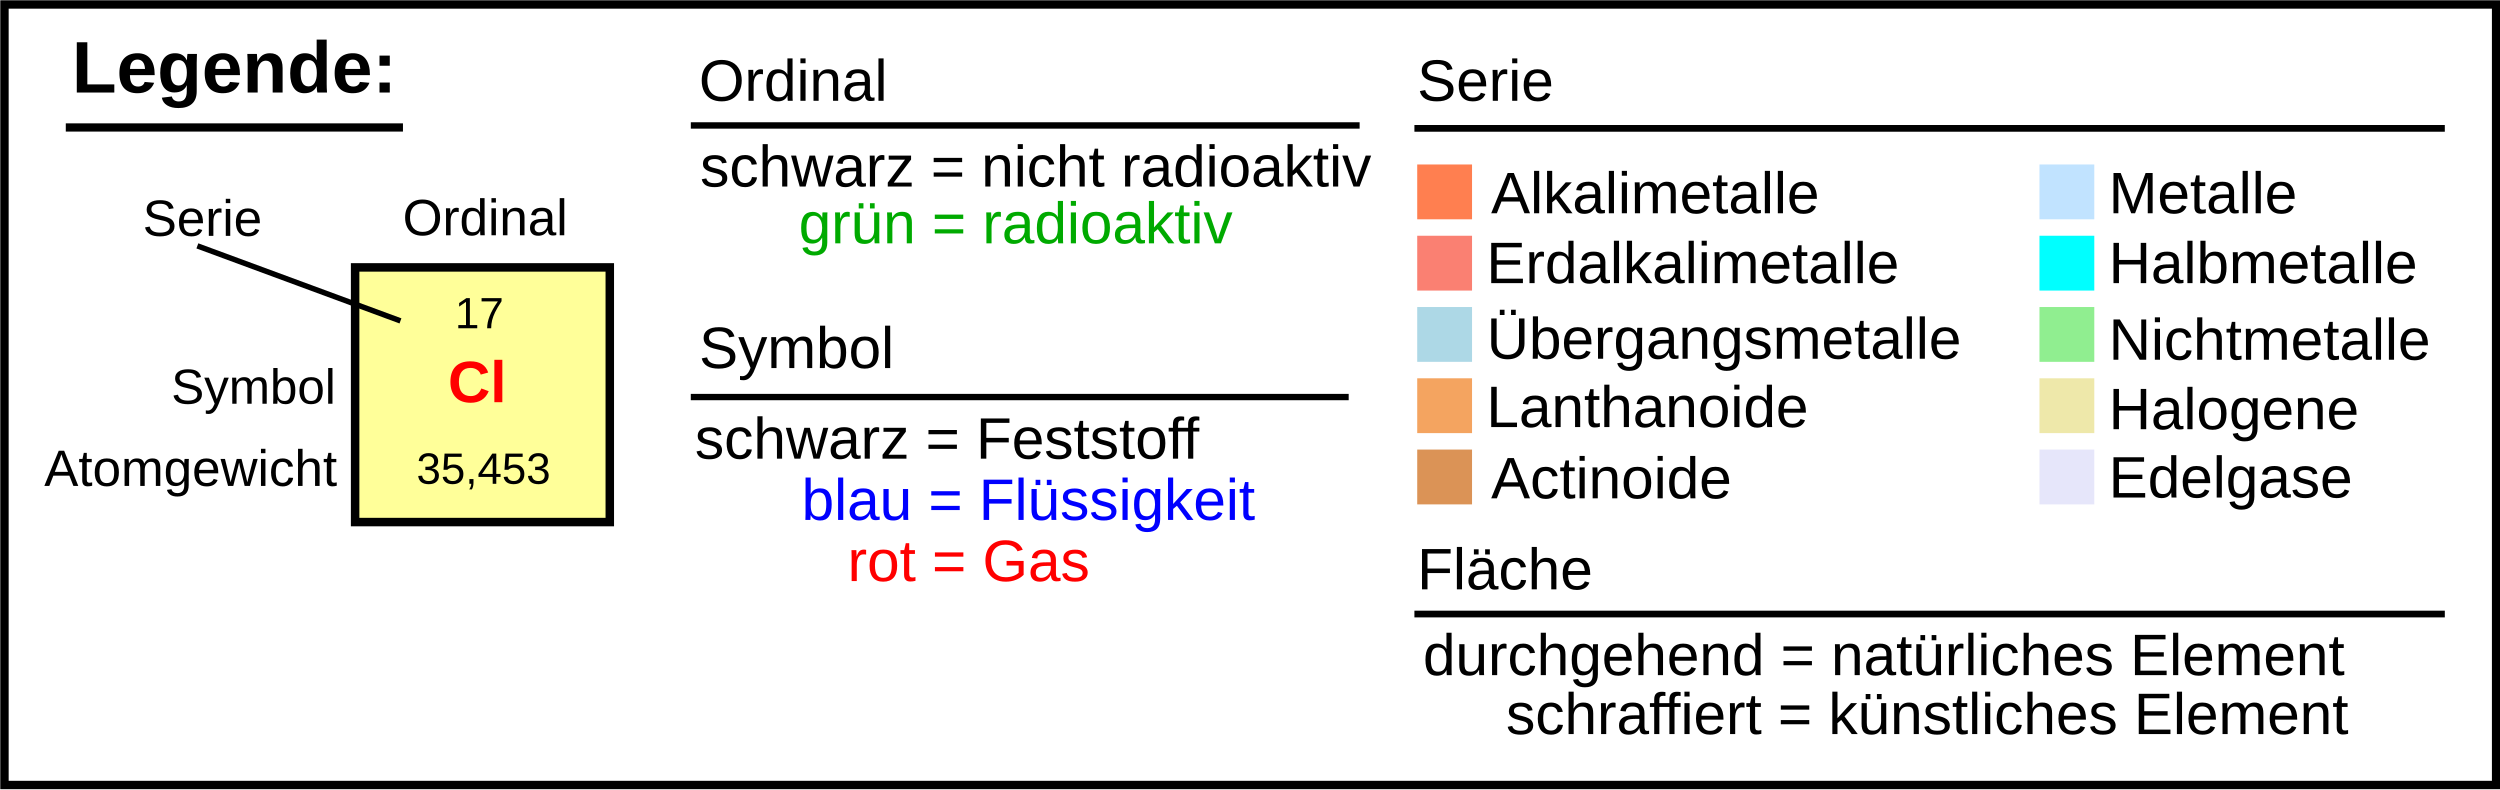
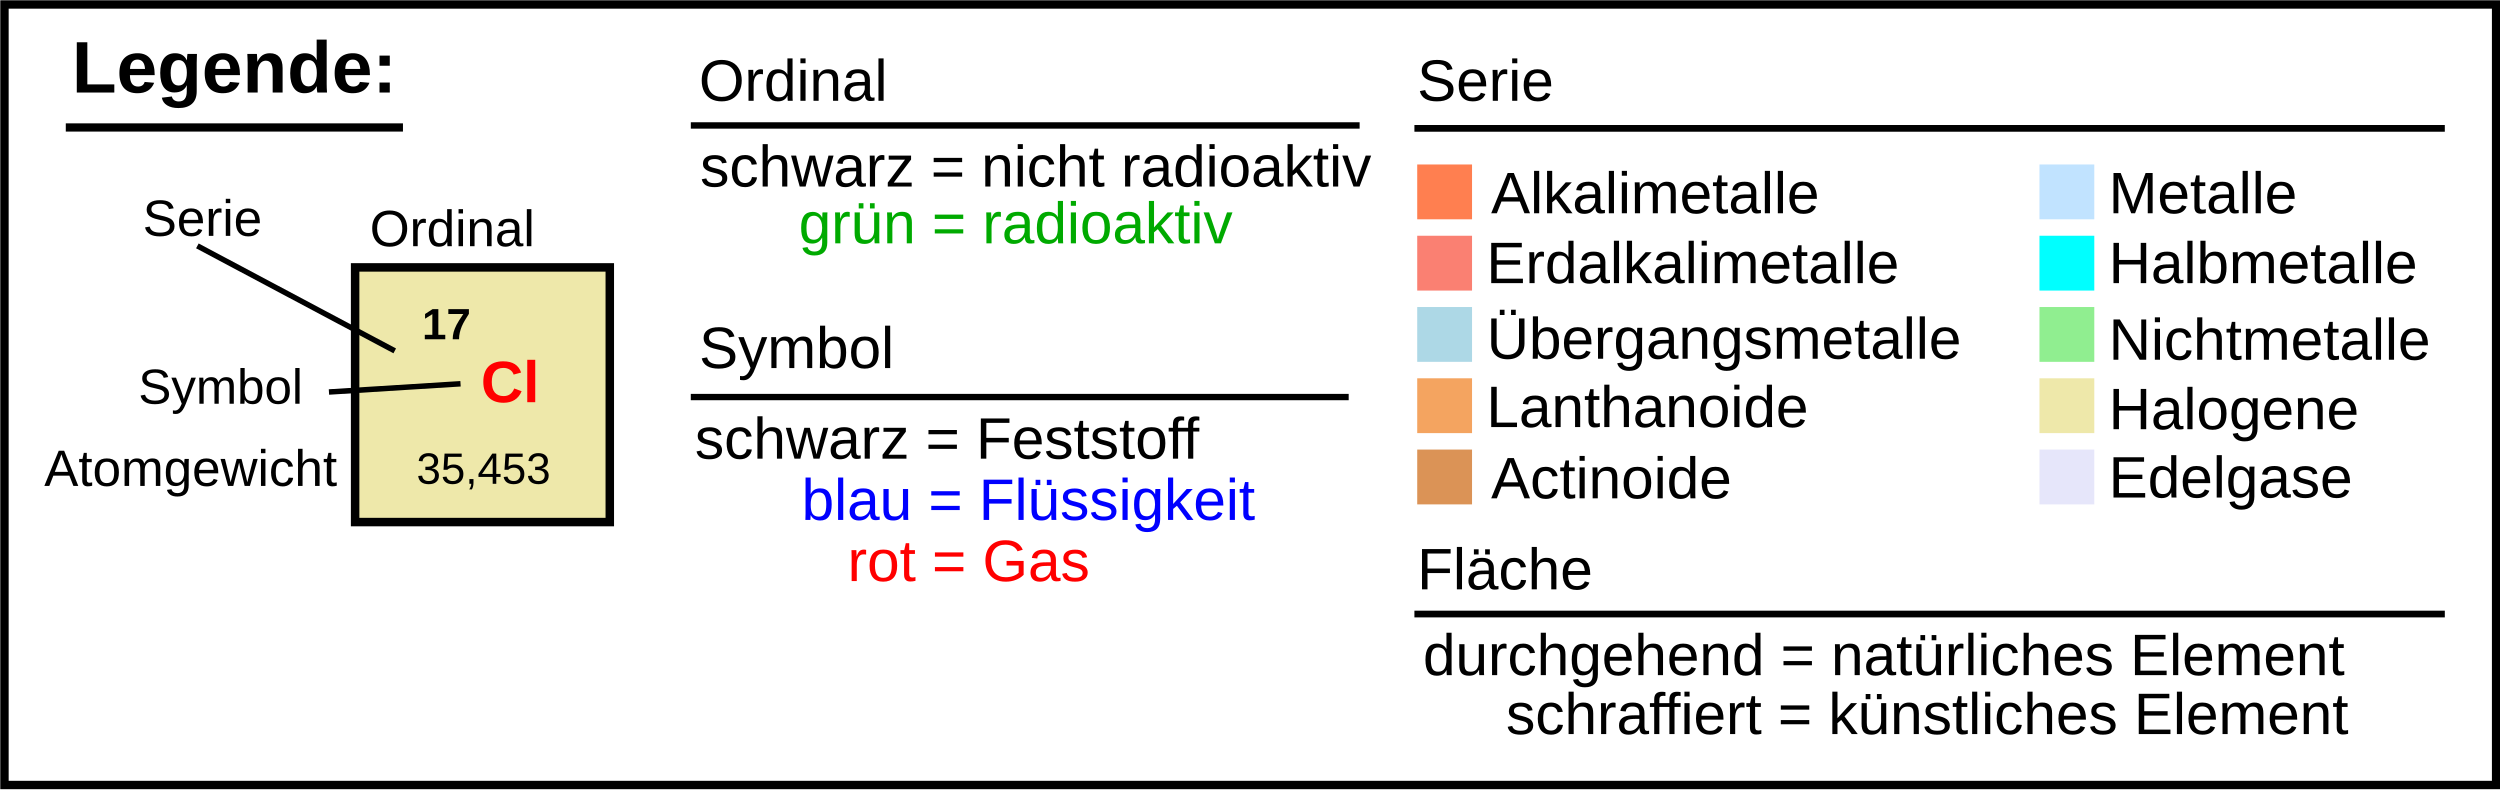
<svg xmlns="http://www.w3.org/2000/svg" width="456" height="144" viewBox="0 0 456 144" version="1.1" id="svg970">
  <defs id="defs964" />
  <g id="layer1" transform="translate(0,-247.8687)">
    <rect style="font-size:12px;font-family:'Liberation Sans';fill:none;stroke:#000000;stroke-width:1.527;stroke-linecap:square;stroke-miterlimit:4;stroke-dasharray:none" height="142.368" width="454.473" y="248.685" x="0.816" id="LegHintergrund" />
-     <rect id="LegBoxRand" x="64.774" y="296.643" width="46.452" height="46.452" style="font-size:12px;font-family:'Liberation Sans';fill:#ffff99;fill-opacity:1;stroke:#000000;stroke-width:1.548;stroke-linecap:square" />
-     <path style="font-size:12px;font-family:'Liberation Sans';fill:#000000;stroke:#000000;stroke-width:1;stroke-miterlimit:4;stroke-dasharray:none" d="M 73.044,306.4 36,292.717" id="LegLinieSerie" />
-     <text id="text1503" style="font-weight:bold;font-size:9px;font-family:'Liberation Sans', sans-serif;text-anchor:end;fill:#ff0000;stroke:none;stroke-width:0.75;stroke-linecap:square" x="92.387" y="321.226">
+     <rect id="LegBoxRand" x="64.774" y="296.643" width="46.452" height="46.452" style="font-size:12px;font-family:'Liberation Sans';fill:#eee8aa;fill-opacity:1;stroke:#000000;stroke-width:1.548;stroke-linecap:square" />
+     <path style="font-size:12px;font-family:'Liberation Sans';fill:#000000;stroke:#000000;stroke-width:1;stroke-miterlimit:4;stroke-dasharray:none" d="M 72,311.869 36,292.717" id="LegLinieSerie" />
+     <text id="text1503" style="font-weight:bold;font-size:9px;font-family:'Liberation Sans', sans-serif;text-anchor:end;fill:#ff0000;stroke:none;stroke-width:0.75;stroke-linecap:square" x="98.387" y="321.226">
      <tspan style="font-size:10.667px" id="tspan932">Cl</tspan>
    </text>
-     <text id="text1505" style="font-weight:bold;font-size:9px;font-family:'Liberation Sans', sans-serif;text-anchor:start;fill:#000000;stroke:none;stroke-width:0.75;stroke-linecap:square" x="82.984" y="307.751">
-       <tspan style="font-style:normal;font-variant:normal;font-weight:normal;font-stretch:normal;font-size:8px;font-family:'Liberation Sans', sans-serif;-inkscape-font-specification:'Liberation Sans, sans-serif'" id="tspan934">17</tspan>
+     <text id="text1505" style="font-weight:bold;font-size:9px;font-family:'Liberation Sans', sans-serif;text-anchor:start;fill:#000000;stroke:none;stroke-width:0.75;stroke-linecap:square" x="76.984" y="309.751">
+       <tspan style="font-style:normal;font-variant:normal;font-weight:bold;font-stretch:normal;font-size:8px;font-family:'Liberation Sans', sans-serif;-inkscape-font-specification:'Liberation Sans, sans-serif Bold'" id="tspan934">17</tspan>
    </text>
    <text id="text1509" style="font-size:6.75px;font-family:'Liberation Sans', sans-serif;text-anchor:start;fill:#000000;stroke:none;stroke-width:0.75;stroke-linecap:square" x="75.963" y="336.108">
      <tspan style="font-size:8px" id="tspan930">35,453</tspan>
    </text>
-     <text id="text1515" style="font-size:9px;font-family:'Liberation Sans', sans-serif;text-anchor:middle;fill:#000000;stroke:none;stroke-width:0.75;stroke-linecap:square" x="88.5" y="290.778">
+     <text id="text1515" style="font-size:9px;font-family:'Liberation Sans', sans-serif;text-anchor:middle;fill:#000000;stroke:none;stroke-width:0.75;stroke-linecap:square" x="82.5" y="292.778">
      <tspan style="font-size:9.333px" id="tspan928">Ordinal</tspan>
    </text>
-     <text id="text1517" style="font-size:9px;font-family:'Liberation Sans', sans-serif;text-anchor:end;fill:#000000;stroke:none;stroke-width:0.75;stroke-linecap:square" x="61.25" y="321.501">Symbol</text>
+     <text id="text1517" style="font-size:9px;font-family:'Liberation Sans', sans-serif;text-anchor:end;fill:#000000;stroke:none;stroke-width:0.75;stroke-linecap:square" x="55.25" y="321.501">Symbol</text>
    <text id="text1519" style="font-size:9px;font-family:'Liberation Sans', sans-serif;text-anchor:end;fill:#000000;stroke:none;stroke-width:0.75;stroke-linecap:square" x="61.5" y="336.501">
      <tspan style="font-size:9.333px" id="tspan911">Atomgewicht</tspan>
    </text>
    <text id="text1525" style="font-size:9px;font-family:'Liberation Sans', sans-serif;text-anchor:middle;fill:#000000;stroke:none;stroke-width:0.75;stroke-linecap:square" x="36.929" y="290.894">
      <tspan id="tspan890" style="font-size:9.333px;stroke-width:0.75">Serie</tspan>
    </text>
    <text id="text1529" style="font-size:9px;font-family:'Liberation Sans', sans-serif;fill:#000000;stroke:none;stroke-width:0.75;stroke-linecap:square" y="266.251" x="127.495">
      <tspan style="font-size:10.667px" id="tspan1794">Ordinal</tspan>
    </text>
    <line id="line1531" style="font-size:12px;font-family:'Liberation Sans', sans-serif;fill:none;stroke:#000000;stroke-width:1.166;stroke-linecap:square" y2="270.751" x2="247.412" y1="270.751" x1="126.588" />
    <text id="text1537" style="font-style:normal;font-variant:normal;font-weight:normal;font-stretch:normal;font-size:9px;font-family:'Liberation Sans';-inkscape-font-specification:'Liberation Sans, Normal';font-variant-ligatures:normal;font-variant-caps:normal;font-variant-numeric:normal;font-feature-settings:normal;text-align:start;writing-mode:lr-tb;text-anchor:start;fill:#000000;stroke:none;stroke-width:0.75;stroke-linecap:square" x="127.703" y="281.894">
      <tspan id="tspan9444" x="127.703" y="281.894" style="font-size:10.667px;stroke-width:0.75">schwarz = nicht radioaktiv</tspan>
    </text>
    <text id="text1543" style="font-style:normal;font-variant:normal;font-weight:normal;font-stretch:normal;font-size:9px;font-family:'Liberation Sans';-inkscape-font-specification:'Liberation Sans, Normal';font-variant-ligatures:normal;font-variant-caps:normal;font-variant-numeric:normal;font-feature-settings:normal;text-align:start;writing-mode:lr-tb;text-anchor:start;fill:#00aa00;stroke:none;stroke-width:0.75;stroke-linecap:square" x="145.679" y="292.251">
      <tspan id="tspan9442" x="145.679" y="292.251" style="font-size:10.667px;stroke-width:0.75">grün = radioaktiv</tspan>
    </text>
    <text id="text1546" style="font-size:9px;font-family:'Liberation Sans', sans-serif;fill:#000000;stroke:none;stroke-width:0.75;stroke-linecap:square" y="315.001" x="127.516">
      <tspan style="font-size:10.667px" id="tspan1796">Symbol</tspan>
    </text>
    <line id="line1548" style="font-size:12px;font-family:'Liberation Sans', sans-serif;fill:none;stroke:#000000;stroke-width:1.156;stroke-linecap:square" y2="320.291" x2="245.422" y1="320.291" x1="126.578" />
    <text id="text1554" style="font-style:normal;font-variant:normal;font-weight:normal;font-stretch:normal;font-size:9px;font-family:'Liberation Sans';-inkscape-font-specification:'Liberation Sans, Normal';font-variant-ligatures:normal;font-variant-caps:normal;font-variant-numeric:normal;font-feature-settings:normal;text-align:start;writing-mode:lr-tb;text-anchor:start;fill:#000000;stroke:none;stroke-width:0.75;stroke-linecap:square" x="126.75" y="331.537">
      <tspan id="tspan9463" x="126.75" y="331.537" style="font-size:10.667px;stroke-width:0.75">schwarz = Feststoff</tspan>
    </text>
    <text id="text1560" style="font-style:normal;font-variant:normal;font-weight:normal;font-stretch:normal;font-size:9px;font-family:'Liberation Sans';-inkscape-font-specification:'Liberation Sans, Normal';font-variant-ligatures:normal;font-variant-caps:normal;font-variant-numeric:normal;font-feature-settings:normal;text-align:start;writing-mode:lr-tb;text-anchor:start;fill:#0000ff;stroke:none;stroke-width:0.75;stroke-linecap:square" x="146.214" y="342.698">
      <tspan id="tspan9465" x="146.214" y="342.698" style="font-size:10.667px;stroke-width:0.75">blau = Flüssigkeit</tspan>
    </text>
    <text id="text1566" style="font-style:normal;font-variant:normal;font-weight:normal;font-stretch:normal;font-size:9px;font-family:'Liberation Sans';-inkscape-font-specification:'Liberation Sans, Normal';font-variant-ligatures:normal;font-variant-caps:normal;font-variant-numeric:normal;font-feature-settings:normal;text-align:start;writing-mode:lr-tb;text-anchor:start;fill:#ff0000;stroke:none;stroke-width:0.75;stroke-linecap:square" x="154.607" y="353.858">
      <tspan id="tspan9467" x="154.607" y="353.858" style="font-size:10.667px;stroke-width:0.75">rot = Gas</tspan>
    </text>
    <text style="font-size:9px;font-family:'Liberation Sans', sans-serif;fill:#000000;stroke:none;stroke-width:0.75;stroke-linecap:square" id="text1569" y="266.251" x="258.5">
      <tspan style="font-size:10.667px" id="tspan1779">Serie</tspan>
    </text>
    <line id="line1571" style="font-size:12px;font-family:'Liberation Sans', sans-serif;fill:none;stroke:#000000;stroke-width:1.225;stroke-linecap:square" y2="271.283" x2="445.321" y1="271.283" x1="258.602" />
    <rect style="font-size:12px;font-family:'Liberation Sans', sans-serif;fill:#ff7f50;fill-opacity:1;stroke:none;stroke-width:1;stroke-linecap:square" id="SmallFarbe01" height="10" width="10" y="277.869" x="258.5" />
    <rect style="font-size:12px;font-family:'Liberation Sans', sans-serif;fill:#fa8072;fill-opacity:1;stroke:none;stroke-width:1;stroke-linecap:square" id="SmallFarbe02" height="10" width="10" y="290.869" x="258.5" />
    <rect style="font-size:12px;font-family:'Liberation Sans', sans-serif;fill:#add8e6;fill-opacity:1;stroke:none;stroke-width:1;stroke-linecap:square" id="SmallFarbe03" height="10" width="10" y="303.869" x="258.5" />
    <rect style="font-size:12px;font-family:'Liberation Sans', sans-serif;fill:#f4a460;fill-opacity:1;stroke:none;stroke-width:1;stroke-linecap:square" id="SmallFarbe04" height="10" width="10" y="316.869" x="258.5" />
    <rect style="font-size:12px;font-family:'Liberation Sans', sans-serif;fill:#db9356;fill-opacity:1;stroke:none;stroke-width:1;stroke-linecap:square" id="SmallFarbe05" height="10" width="10" y="329.869" x="258.5" />
    <rect style="font-size:12px;font-family:'Liberation Sans', sans-serif;fill:#c1e3ff;fill-opacity:1;stroke:none;stroke-width:1;stroke-linecap:square" id="SmallFarbe06" height="10" width="10" y="277.869" x="372" />
    <rect style="font-size:12px;font-family:'Liberation Sans', sans-serif;fill:#00ffff;fill-opacity:1;stroke:none;stroke-width:1;stroke-linecap:square" id="SmallFarbe07" height="10" width="10" y="290.869" x="372" />
    <rect style="font-size:12px;font-family:'Liberation Sans', sans-serif;fill:#90ee90;fill-opacity:1;stroke:none;stroke-width:1;stroke-linecap:square" id="SmallFarbe08" height="10" width="10" y="303.869" x="372" />
    <rect style="font-size:12px;font-family:'Liberation Sans', sans-serif;fill:#eee8aa;fill-opacity:1;stroke:none;stroke-width:1;stroke-linecap:square" id="SmallFarbe09" height="10" width="10" y="316.869" x="372" />
    <rect style="font-size:12px;font-family:'Liberation Sans', sans-serif;fill:#e6e6fa;fill-opacity:1;stroke:none;stroke-width:1;stroke-linecap:square" id="SmallFarbe10" height="10" width="10" y="329.869" x="372" />
    <text style="font-style:normal;font-variant:normal;font-weight:normal;font-stretch:normal;font-size:10.667px;font-family:'Liberation Sans';-inkscape-font-specification:'Liberation Sans, Normal';font-variant-ligatures:normal;font-variant-caps:normal;font-variant-numeric:normal;font-feature-settings:normal;text-align:start;writing-mode:lr-tb;text-anchor:start;fill:#000000;stroke:none;stroke-width:0.75;stroke-linecap:square" id="text1583" y="286.765" x="271.979">Alkalimetalle</text>
    <text style="font-style:normal;font-variant:normal;font-weight:normal;font-stretch:normal;font-size:10.667px;font-family:'Liberation Sans';-inkscape-font-specification:'Liberation Sans, Normal';font-variant-ligatures:normal;font-variant-caps:normal;font-variant-numeric:normal;font-feature-settings:normal;text-align:start;writing-mode:lr-tb;text-anchor:start;fill:#000000;stroke:none;stroke-width:0.75;stroke-linecap:square" id="text1585" y="299.515" x="271.125">Erdalkalimetalle</text>
    <text style="font-style:normal;font-variant:normal;font-weight:normal;font-stretch:normal;font-size:10.667px;font-family:'Liberation Sans';-inkscape-font-specification:'Liberation Sans, Normal';font-variant-ligatures:normal;font-variant-caps:normal;font-variant-numeric:normal;font-feature-settings:normal;text-align:start;writing-mode:lr-tb;text-anchor:start;fill:#000000;stroke:none;stroke-width:0.75;stroke-linecap:square" id="text1587" y="313.298" x="271.177">Übergangsmetalle</text>
    <text style="font-style:normal;font-variant:normal;font-weight:normal;font-stretch:normal;font-size:10.667px;font-family:'Liberation Sans';-inkscape-font-specification:'Liberation Sans, Normal';font-variant-ligatures:normal;font-variant-caps:normal;font-variant-numeric:normal;font-feature-settings:normal;text-align:start;writing-mode:lr-tb;text-anchor:start;fill:#000000;stroke:none;stroke-width:0.75;stroke-linecap:square" id="text1589" y="325.765" x="271.125">Lanthanoide</text>
    <text style="font-style:normal;font-variant:normal;font-weight:normal;font-stretch:normal;font-size:10.667px;font-family:'Liberation Sans';-inkscape-font-specification:'Liberation Sans, Normal';font-variant-ligatures:normal;font-variant-caps:normal;font-variant-numeric:normal;font-feature-settings:normal;text-align:start;writing-mode:lr-tb;text-anchor:start;fill:#000000;stroke:none;stroke-width:0.75;stroke-linecap:square" id="text1591" y="338.765" x="271.979">Actinoide</text>
    <text style="font-style:normal;font-variant:normal;font-weight:normal;font-stretch:normal;font-size:10.667px;font-family:'Liberation Sans';-inkscape-font-specification:'Liberation Sans, Normal';font-variant-ligatures:normal;font-variant-caps:normal;font-variant-numeric:normal;font-feature-settings:normal;text-align:start;writing-mode:lr-tb;text-anchor:start;fill:#000000;stroke:none;stroke-width:0.75;stroke-linecap:square" id="text1593" y="286.765" x="384.625">Metalle</text>
    <text style="font-style:normal;font-variant:normal;font-weight:normal;font-stretch:normal;font-size:10.667px;font-family:'Liberation Sans';-inkscape-font-specification:'Liberation Sans, Normal';font-variant-ligatures:normal;font-variant-caps:normal;font-variant-numeric:normal;font-feature-settings:normal;text-align:start;writing-mode:lr-tb;text-anchor:start;fill:#000000;stroke:none;stroke-width:0.75;stroke-linecap:square" id="text1595" y="299.515" x="384.625">Halbmetalle</text>
    <text style="font-style:normal;font-variant:normal;font-weight:normal;font-stretch:normal;font-size:10.667px;font-family:'Liberation Sans';-inkscape-font-specification:'Liberation Sans, Normal';font-variant-ligatures:normal;font-variant-caps:normal;font-variant-numeric:normal;font-feature-settings:normal;text-align:start;writing-mode:lr-tb;text-anchor:start;fill:#000000;stroke:none;stroke-width:0.75;stroke-linecap:square" id="text1597" y="313.479" x="384.625">Nichtmetalle</text>
    <text style="font-style:normal;font-variant:normal;font-weight:normal;font-stretch:normal;font-size:10.667px;font-family:'Liberation Sans';-inkscape-font-specification:'Liberation Sans, Normal';font-variant-ligatures:normal;font-variant-caps:normal;font-variant-numeric:normal;font-feature-settings:normal;text-align:start;writing-mode:lr-tb;text-anchor:start;fill:#000000;stroke:none;stroke-width:0.75;stroke-linecap:square" id="text1599" y="326.155" x="384.625">Halogene</text>
    <text style="font-style:normal;font-variant:normal;font-weight:normal;font-stretch:normal;font-size:10.667px;font-family:'Liberation Sans';-inkscape-font-specification:'Liberation Sans, Normal';font-variant-ligatures:normal;font-variant-caps:normal;font-variant-numeric:normal;font-feature-settings:normal;text-align:start;writing-mode:lr-tb;text-anchor:start;fill:#000000;stroke:none;stroke-width:0.75;stroke-linecap:square" id="text1601" y="338.619" x="384.625">Edelgase</text>
    <text id="text1604" style="font-size:9px;font-family:'Liberation Sans', sans-serif;fill:#000000;stroke:none;stroke-width:0.75;stroke-linecap:square" y="355.369" x="258.5">
      <tspan id="tspan1781" style="font-size:10.667px">Fläche</tspan>
    </text>
    <line id="line1606" style="font-size:12px;font-family:'Liberation Sans', sans-serif;fill:none;stroke:#000000;stroke-width:1.225;stroke-linecap:square" y2="359.869" x2="445.321" y1="359.869" x1="258.602" />
    <text id="text1612" style="font-style:normal;font-variant:normal;font-weight:normal;font-stretch:normal;font-size:9px;font-family:'Liberation Sans';-inkscape-font-specification:'Liberation Sans, Normal';font-variant-ligatures:normal;font-variant-caps:normal;font-variant-numeric:normal;font-feature-settings:normal;text-align:start;writing-mode:lr-tb;text-anchor:start;fill:#000000;stroke:none;stroke-width:0.75;stroke-linecap:square" x="259.552" y="371.012">
      <tspan id="tspan9426" x="259.552" y="371.012" style="font-size:10.667px;stroke-width:0.75">durchgehend = natürliches Element</tspan>
    </text>
    <text id="text1618" style="font-style:normal;font-variant:normal;font-weight:normal;font-stretch:normal;font-size:9px;font-family:'Liberation Sans';-inkscape-font-specification:'Liberation Sans, Normal';font-variant-ligatures:normal;font-variant-caps:normal;font-variant-numeric:normal;font-feature-settings:normal;text-align:start;writing-mode:lr-tb;text-anchor:start;fill:#000000;stroke:none;stroke-width:0.75;stroke-linecap:square" x="274.703" y="381.765">
      <tspan id="tspan9428" x="274.703" y="381.765" style="font-size:10.667px;stroke-width:0.75">schraffiert = künstliches Element</tspan>
    </text>
    <text x="42.75" y="264.751" style="font-weight:bold;font-size:12px;font-family:'Liberation Sans', sans-serif;text-anchor:middle;fill:#000000;stroke:none;stroke-width:0.75;stroke-linecap:square" id="text1488">
      <tspan id="tspan888" style="font-size:13.333px;stroke-width:0.75">Legende:</tspan>
    </text>
    <line x1="12.75" y1="271.119" x2="72.75" y2="271.119" style="font-weight:bold;font-size:16px;font-family:'Liberation Sans', sans-serif;fill:none;stroke:#000000;stroke-width:1.5;stroke-linecap:square" id="line1490" />
+     <path id="path1106" d="m 84,317.869 -24,1.5" style="font-size:12px;font-family:'Liberation Sans';fill:#000000;stroke:#000000;stroke-width:1;stroke-miterlimit:4;stroke-dasharray:none" />
  </g>
</svg>
